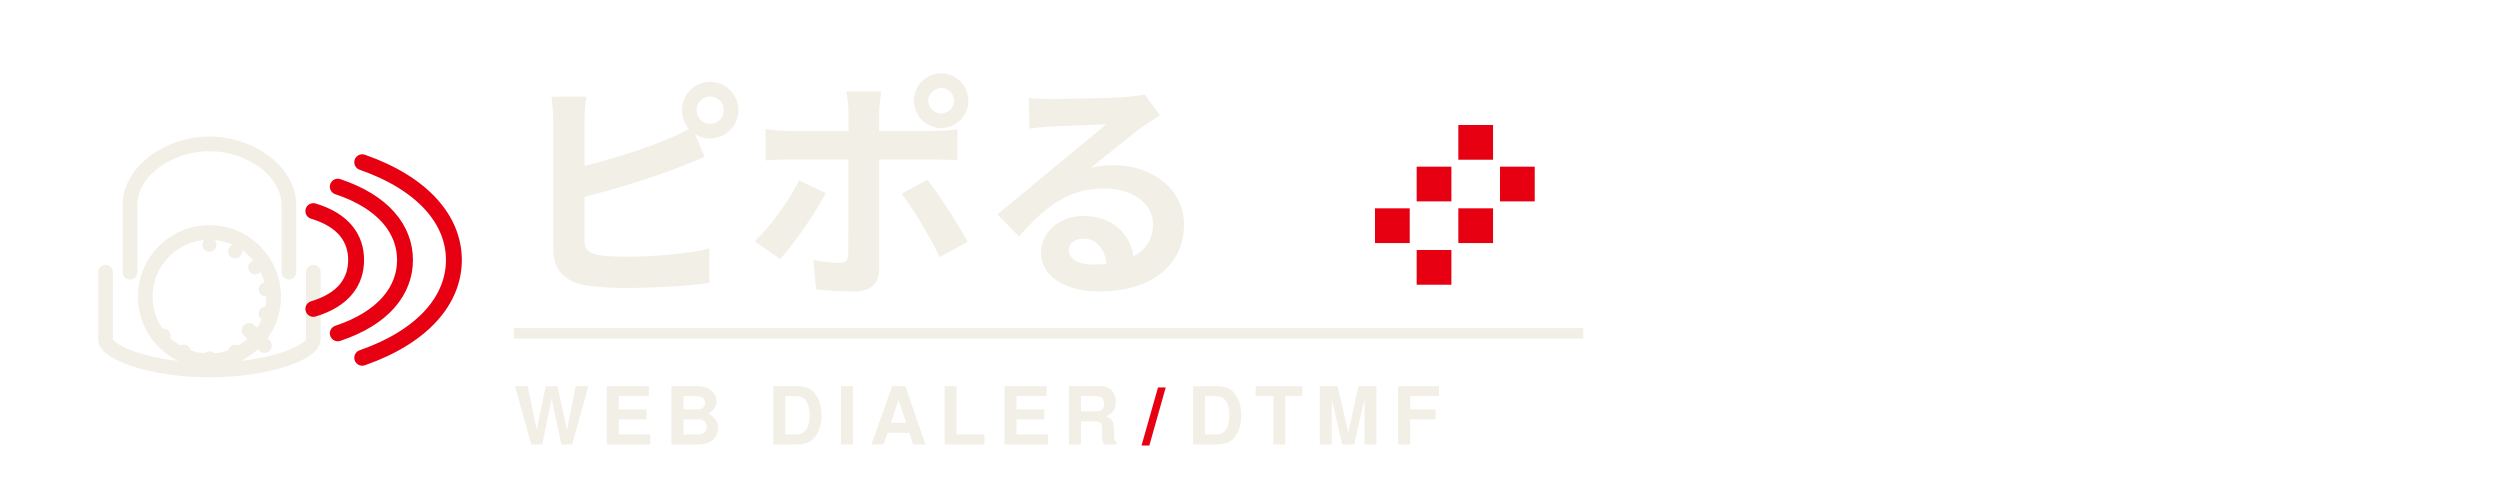
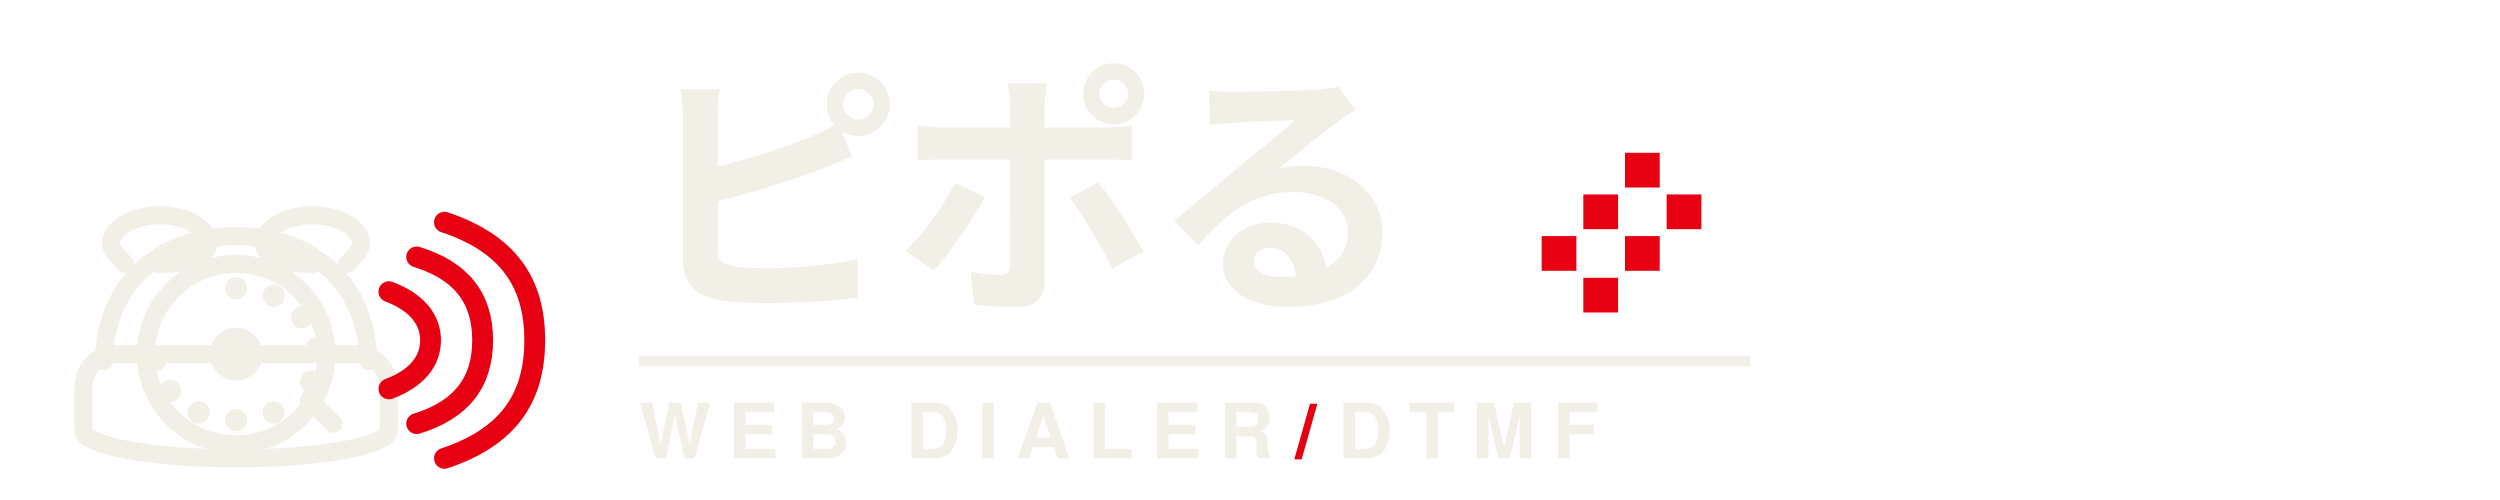
<svg xmlns="http://www.w3.org/2000/svg" viewBox="0 0 360 72" role="img" aria-label="ピポる — WEB DIALER / DTMF">
-   <g transform="translate(2 4) scale(0.88)" color="#f2efe6">
-     <g stroke="currentColor" stroke-width="2.4" stroke-linecap="round" stroke-linejoin="round" fill="none">
-       <path d="M15 40v11c0 2.2 7.6 5 17 5s17-2.8 17-5V40" />
-       <path d="M19 40V29c0-5.5 6.3-10 13-10s13 4.5 13 10v11" />
-       <circle cx="32" cy="44" r="10.5" />
-       <path d="M38.5 49.5 41 52" />
-     </g>
-     <g fill="currentColor">
-       <circle cx="32" cy="35.5" r="1.15" />
-       <circle cx="36.2" cy="36.6" r="1.15" />
-       <circle cx="39.5" cy="39.2" r="1.15" />
-       <circle cx="41.2" cy="42.8" r="1.15" />
-       <circle cx="41.2" cy="46.8" r="1.15" />
-       <circle cx="39.5" cy="50.4" r="1.15" />
-       <circle cx="36.2" cy="53" r="1.15" />
-       <circle cx="32" cy="54.1" r="1.15" />
-       <circle cx="27.8" cy="53" r="1.15" />
-       <circle cx="24.5" cy="50.4" r="1.15" />
-     </g>
-     <g stroke="#E60012" stroke-width="2.6" stroke-linecap="round" fill="none">
-       <path d="M49 30c5 1.5 7 4.5 7 8s-2 6.5-7 8" />
-       <path d="M53 26c7.5 2.5 11 7 11 12s-3.5 9.5-11 12" />
-       <path d="M57 22c10 3.5 15 9.5 15 16s-5 12.5-15 16" />
+   <g color="#f2efe6">
+     <g transform="translate(4 6)">
+       <g stroke="currentColor" stroke-width="2.6" stroke-linecap="round" stroke-linejoin="round" fill="none">
+         <path d="M8 50c0-3 2-5 5-5h34c3 0 5 2 5 5v6c0 2-9 4-22 4S8 58 8 56z" />
+         <path d="M11 46c0-10 7-18 19-18s19 8 19 18" />
+         <path d="M14 32c-1-1-2-2-2-3 0-2 3-4 7-4s7 2 7 4-3 3-7 3" />
+         <path d="M46 32c1-1 2-2 2-3 0-2-3-4-7-4s-7 2-7 4 3 3 7 3" />
+         <circle cx="30" cy="45" r="13" />
+         <circle cx="30" cy="45" r="3.8" fill="currentColor" stroke="none" />
+         <path d="M40.5 51.5 44 55" />
+       </g>
+       <g fill="currentColor">
+         <circle cx="30" cy="35.5" r="1.6" />
+         <circle cx="35.4" cy="36.6" r="1.6" />
+         <circle cx="39.5" cy="39.7" r="1.6" />
+         <circle cx="41.6" cy="44.2" r="1.6" />
+         <circle cx="40.8" cy="49" r="1.6" />
+         <circle cx="35.4" cy="53.4" r="1.6" />
+         <circle cx="30" cy="54.5" r="1.6" />
+         <circle cx="24.6" cy="53.4" r="1.6" />
+         <circle cx="20.5" cy="50.3" r="1.6" />
+         <circle cx="18.4" cy="45.8" r="1.6" />
+       </g>
+       <g stroke="#E60012" stroke-width="3" stroke-linecap="round" fill="none">
+         <path d="M52 36c4 1.5 6 4 6 7s-2 5.5-6 7" />
+         <path d="M56 31c6.5 2 9.5 6 9.5 12s-3 10-9.5 12" />
+         <path d="M60 26c9 3 13 8.5 13 17s-4 14-13 17" />
+       </g>
    </g>
  </g>
  <g fill="currentColor" color="#f2efe6">
-     <text x="74" y="40" font-family="'Helvetica Neue', 'Hiragino Sans', 'Noto Sans JP', 'Segoe UI', sans-serif" font-size="34" font-weight="800" letter-spacing="-0.02em">ピポる</text>
+     <text x="92" y="42" font-family="'Helvetica Neue', 'Hiragino Kaku Gothic ProN', 'Hiragino Sans', 'Noto Sans JP', 'Segoe UI', sans-serif" font-size="38" font-weight="900" letter-spacing="-0.03em">ピポる</text>
    <g fill="#E60012">
-       <rect x="198" y="30" width="5" height="5" />
-       <rect x="204" y="24" width="5" height="5" />
-       <rect x="210" y="18" width="5" height="5" />
-       <rect x="204" y="36" width="5" height="5" />
-       <rect x="210" y="30" width="5" height="5" />
-       <rect x="216" y="24" width="5" height="5" />
+       <rect x="222" y="34" width="5" height="5" />
+       <rect x="228" y="28" width="5" height="5" />
+       <rect x="234" y="22" width="5" height="5" />
+       <rect x="228" y="40" width="5" height="5" />
+       <rect x="234" y="34" width="5" height="5" />
+       <rect x="240" y="28" width="5" height="5" />
    </g>
-     <line x1="74" y1="48" x2="228" y2="48" stroke="currentColor" stroke-width="1.5" />
-     <text x="74" y="64" font-family="'Helvetica Neue', 'Segoe UI', sans-serif" font-size="11.5" font-weight="600" letter-spacing="0.14em">
+     <line x1="92" y1="52" x2="252" y2="52" stroke="currentColor" stroke-width="1.5" />
+     <text x="92" y="66" font-family="'Helvetica Neue', 'Segoe UI', sans-serif" font-size="11" font-weight="700" letter-spacing="0.22em">
      <tspan>WEB DIALER </tspan>
      <tspan fill="#E60012">/</tspan>
      <tspan> DTMF</tspan>
    </text>
  </g>
</svg>
